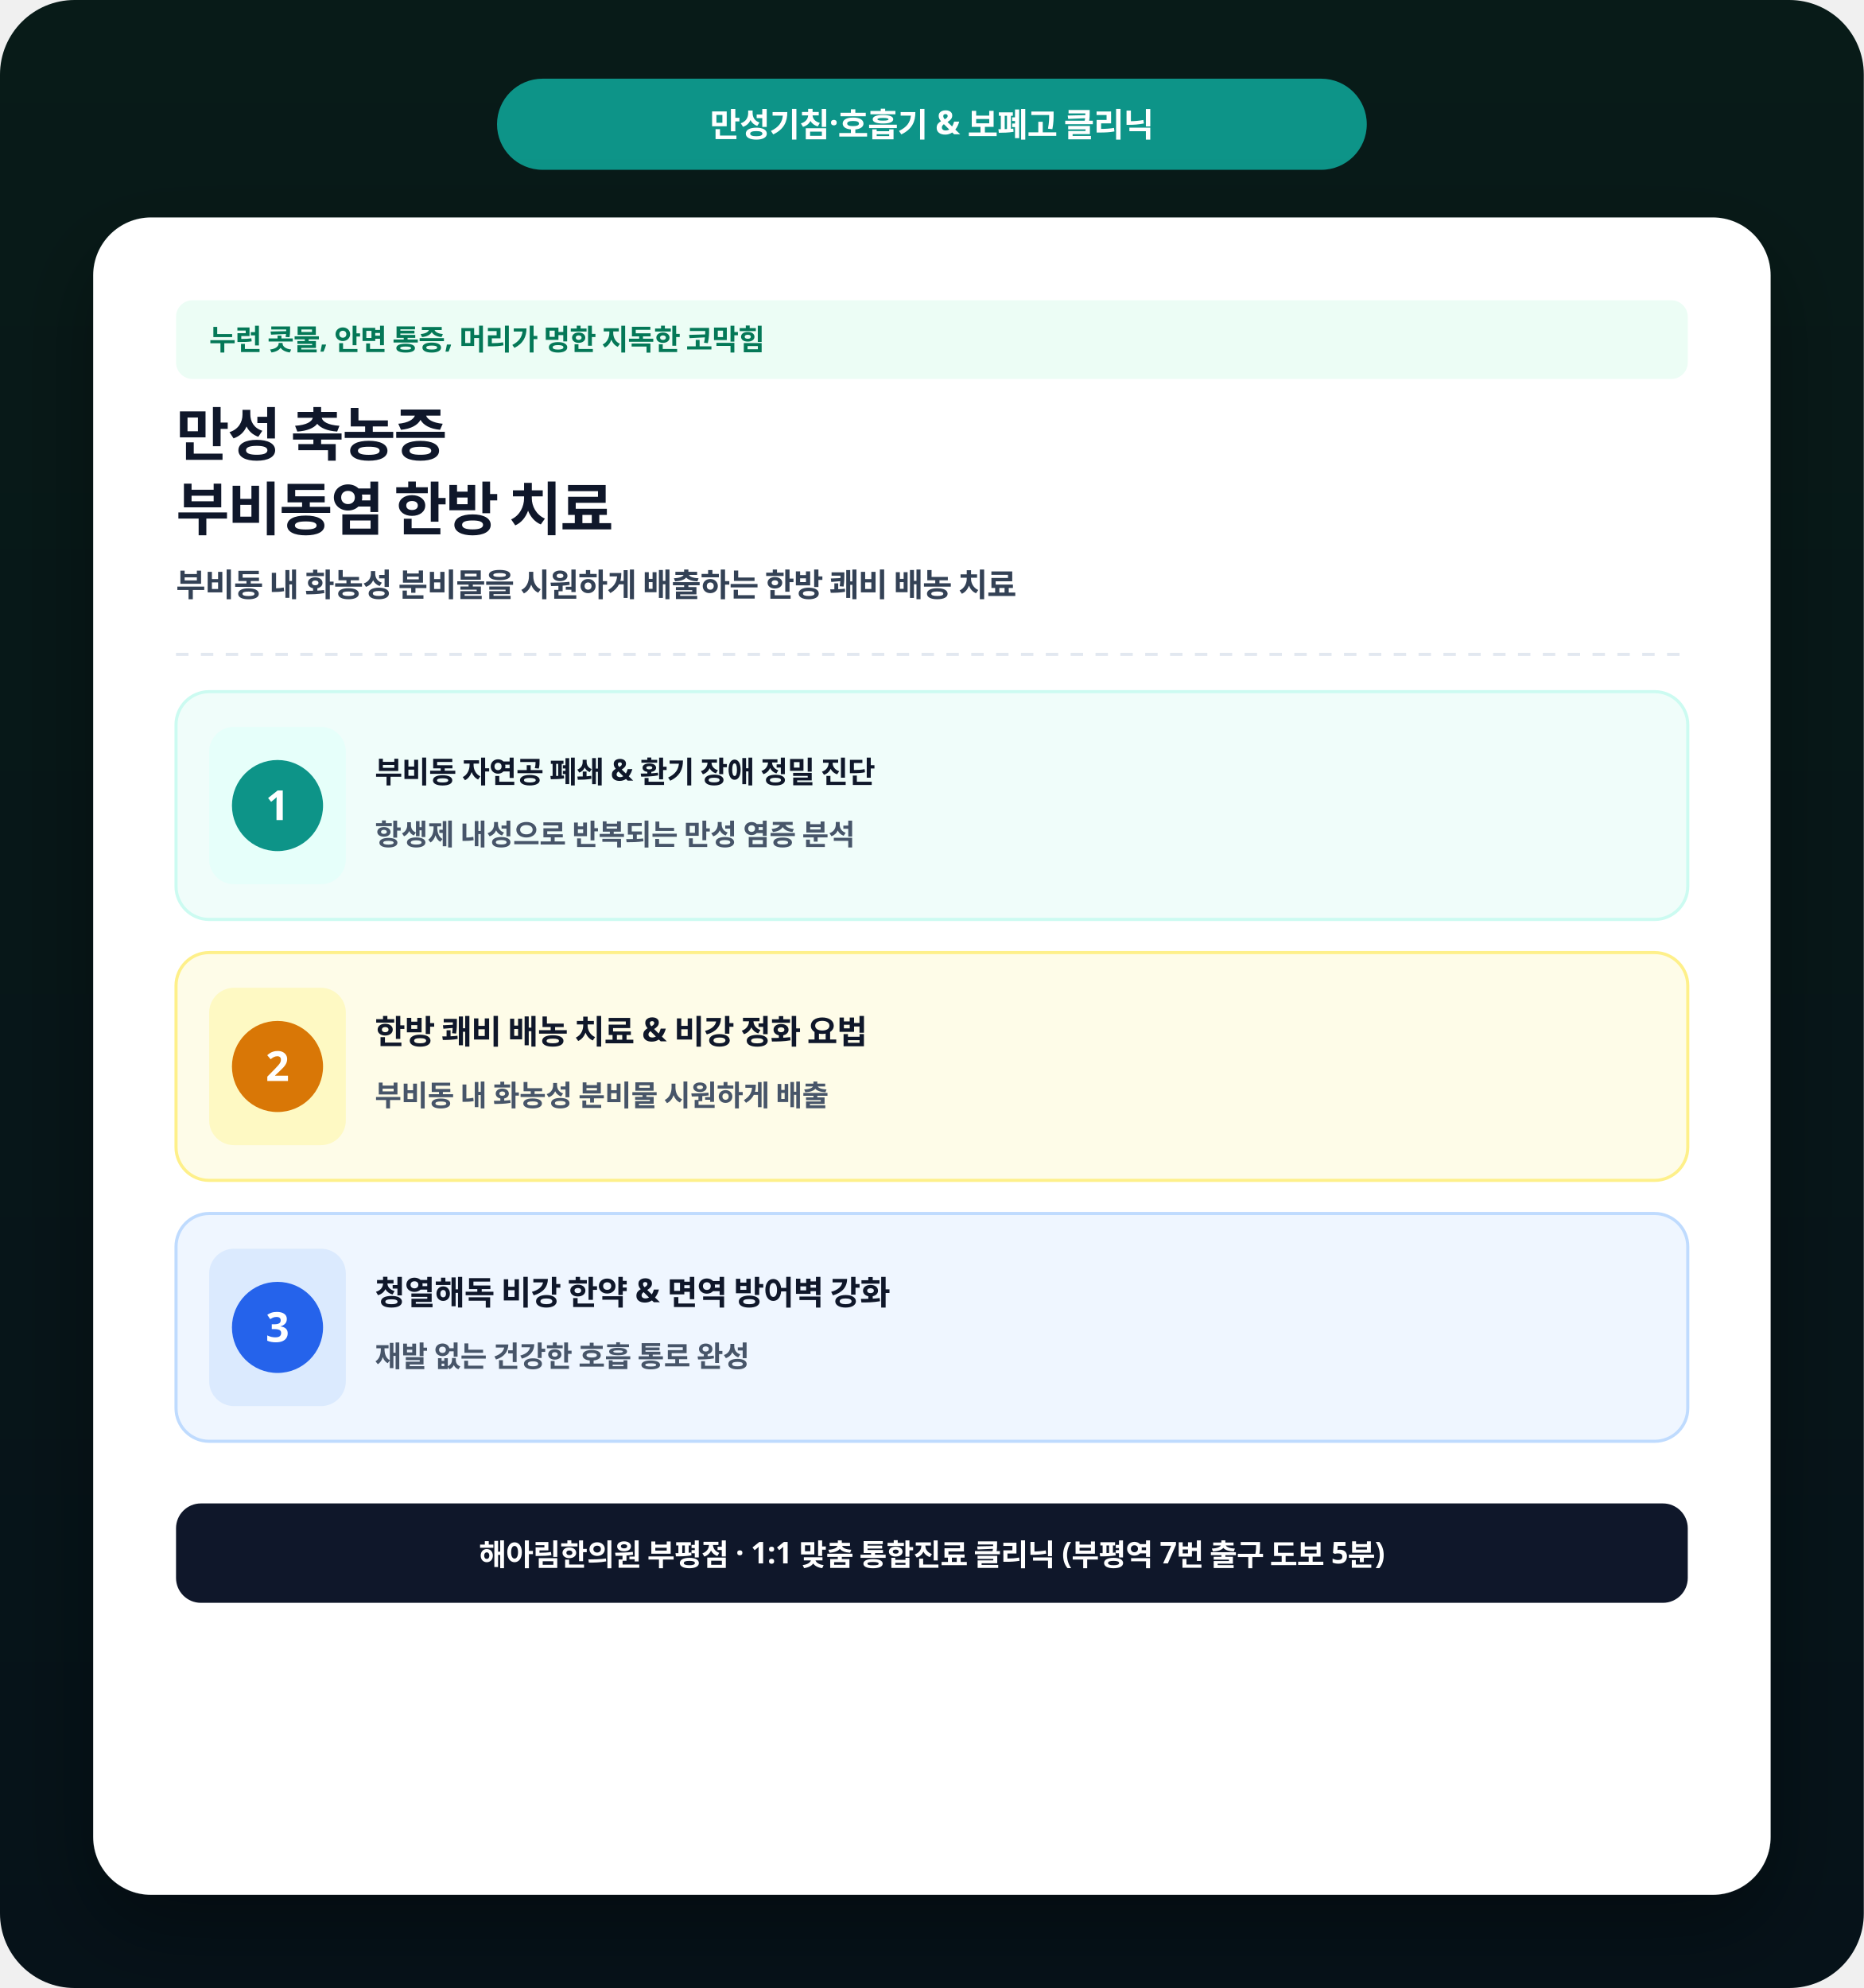
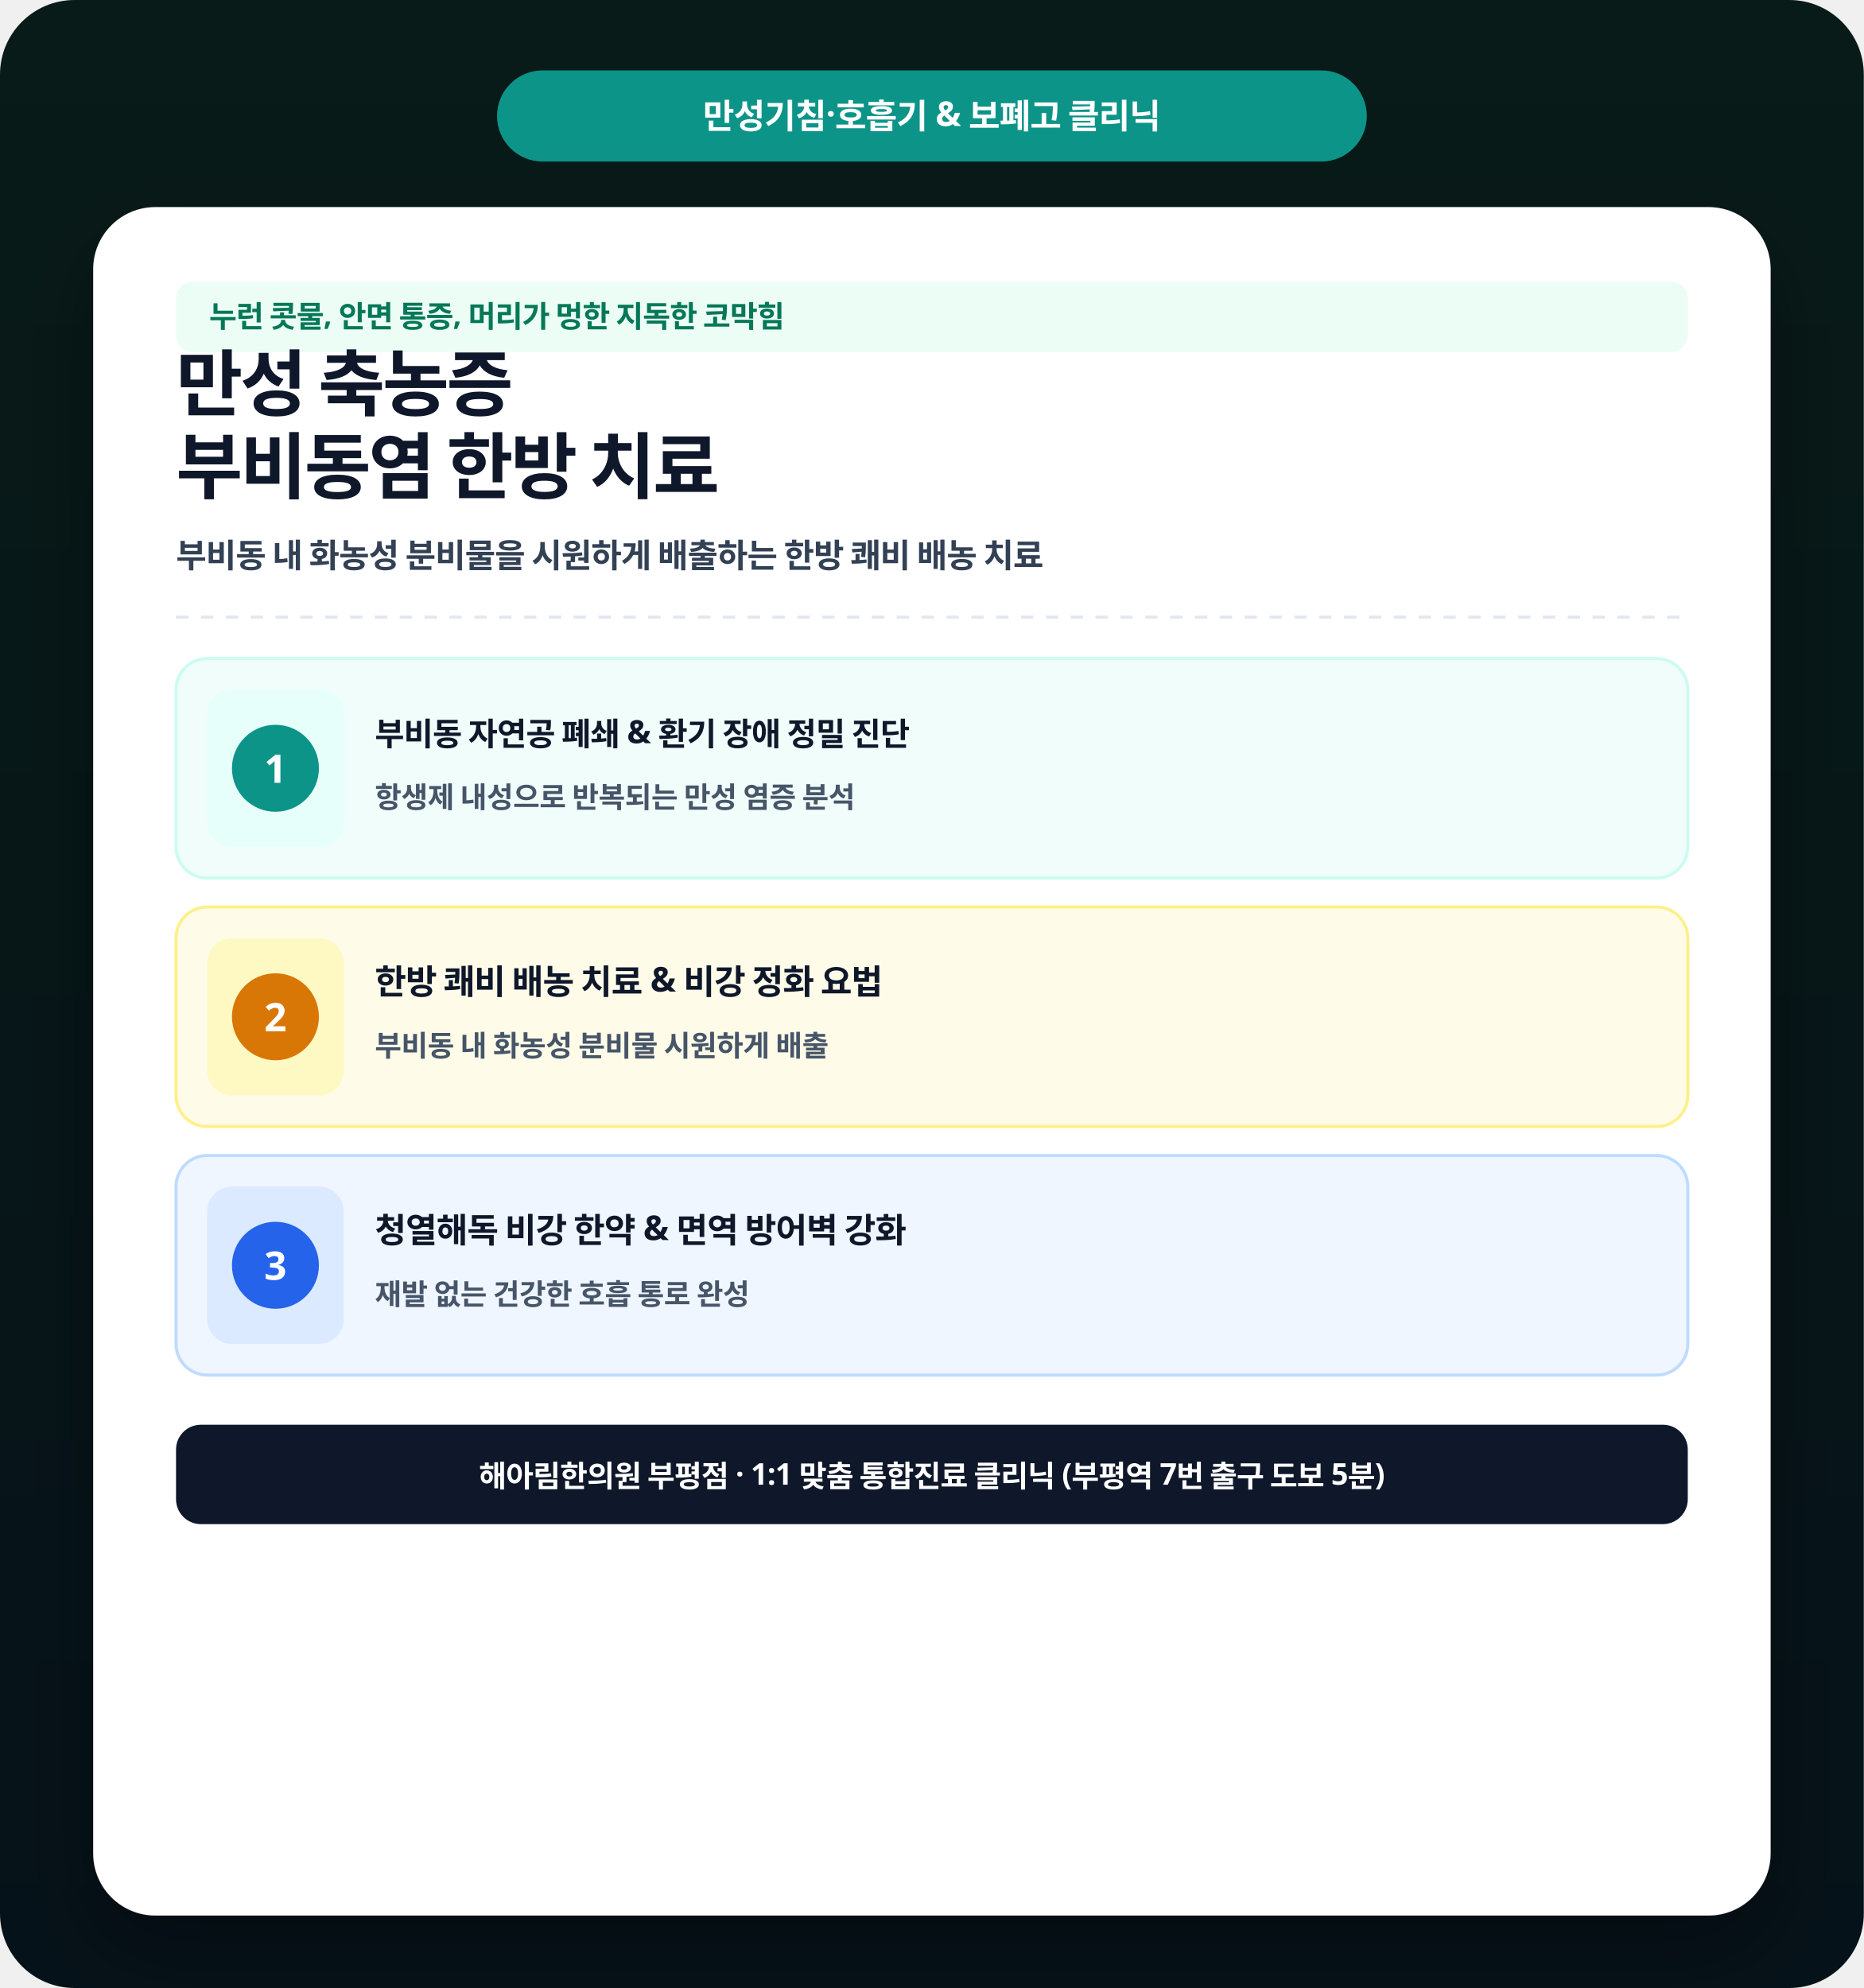
<svg xmlns="http://www.w3.org/2000/svg" width="900" height="960" viewBox="0 0 900 960">
  <defs>
    <linearGradient id="bgGrad" x1="0%" y1="0%" x2="0%" y2="100%">
      <stop offset="0%" stop-color="#081b18" />
      <stop offset="100%" stop-color="#061219" />
    </linearGradient>
    <filter id="cardShadow" x="-10%" y="-10%" width="120%" height="120%">
      <feDropShadow dx="0" dy="16" stdDeviation="20" flood-color="#000000" flood-opacity="0.35" />
    </filter>
  </defs>
  <rect x="0" y="0" width="900" height="960" rx="36" fill="url(#bgGrad)" />
-   <g transform="translate(450, 60)">
+   <g transform="translate(450, 56)">
    <rect x="-210" y="-22" width="420" height="44" rx="22" fill="#0d9488" />
-     <text x="0" y="6" font-size="16" font-weight="900" fill="#ffffff" text-anchor="middle" font-family="Pretendard, 'Malgun Gothic', sans-serif" letter-spacing="-0.02em">
+     <text x="0" y="6" font-size="16.5" font-weight="900" fill="#ffffff" text-anchor="middle" font-family="Pretendard, 'Malgun Gothic', sans-serif" letter-spacing="-0.02em">
      만성기침·호흡기 &amp; 보폐고 클리닉
    </text>
  </g>
  <g filter="url(#cardShadow)">
-     <rect x="45" y="105" width="810" height="810" rx="28" fill="#ffffff" />
+     <rect x="45" y="100" width="810" height="825" rx="30" fill="#ffffff" />
  </g>
-   <g transform="translate(85, 145)">
-     <rect x="0" y="0" width="730" height="38" rx="8" fill="#ecfdf5" />
-     <text x="16" y="24" font-size="14" font-weight="900" fill="#047857" font-family="Pretendard, 'Malgun Gothic', sans-serif" letter-spacing="-0.02em">
+   <g transform="translate(85, 136)">
+     <rect x="0" y="0" width="730" height="34" rx="8" fill="#ecfdf5" />
+     <text x="16" y="22" font-size="14.5" font-weight="900" fill="#047857" font-family="Pretendard, 'Malgun Gothic', sans-serif" letter-spacing="-0.02em">
      누런 콧물, 안면 통증, 머리가 멍한 지독한 코막힘
    </text>
  </g>
  <g>
-     <text x="85" y="220" font-size="28" font-weight="900" fill="#0f172a" font-family="Pretendard, 'Malgun Gothic', sans-serif" letter-spacing="-0.03em">만성 축농증</text>
-     <text x="85" y="256" font-size="28" font-weight="900" fill="#0f172a" font-family="Pretendard, 'Malgun Gothic', sans-serif" letter-spacing="-0.03em">부비동염 한방 치료</text>
+     <text x="85" y="198" font-size="35" font-weight="900" fill="#0f172a" font-family="Pretendard, 'Malgun Gothic', sans-serif" letter-spacing="-0.035em">만성 축농증</text>
+     <text x="85" y="238" font-size="35" font-weight="900" fill="#0f172a" font-family="Pretendard, 'Malgun Gothic', sans-serif" letter-spacing="-0.035em">부비동염 한방 치료</text>
  </g>
  <g>
-     <text x="85" y="288" font-size="15.5" font-weight="800" fill="#334155" font-family="Pretendard, 'Malgun Gothic', sans-serif" letter-spacing="-0.02em">
+     <text x="85" y="274" font-size="16" font-weight="800" fill="#334155" font-family="Pretendard, 'Malgun Gothic', sans-serif" letter-spacing="-0.02em">
      부비동 내 화농성 분비물을 시원하게 배출하는 한방 쾌비 배농 치료
    </text>
  </g>
-   <line x1="85" y1="316" x2="815" y2="316" stroke="#e2e8f0" stroke-width="1.5" stroke-dasharray="6,6" />
-   <g transform="translate(85, 334)">
-     <rect x="0" y="0" width="730" height="110" rx="16" fill="#f0fdfa" stroke="#ccfbf1" stroke-width="1.5" />
-     <rect x="16" y="17" width="66" height="76" rx="12" fill="#e6fffa" />
-     <circle cx="49" cy="55" r="22" fill="#0d9488" />
-     <text x="49" y="62" font-size="20" font-weight="900" fill="#ffffff" text-anchor="middle" font-family="Pretendard, 'Malgun Gothic', sans-serif">1</text>
-     <text x="96" y="44" font-size="14.5" font-weight="900" fill="#0f172a" font-family="Pretendard, 'Malgun Gothic', sans-serif" letter-spacing="-0.02em">
+   <line x1="85" y1="298" x2="815" y2="298" stroke="#e2e8f0" stroke-width="1.5" stroke-dasharray="6,6" />
+   <g transform="translate(85, 318)">
+     <rect x="0" y="0" width="730" height="106" rx="15" fill="#f0fdfa" stroke="#ccfbf1" stroke-width="1.5" />
+     <rect x="15" y="15" width="66" height="76" rx="12" fill="#e6fffa" />
+     <circle cx="48" cy="53" r="21" fill="#0d9488" />
+     <text x="48" y="60" font-size="19" font-weight="900" fill="#ffffff" text-anchor="middle" font-family="Pretendard, 'Malgun Gothic', sans-serif">1</text>
+     <text x="96" y="42" font-size="15.5" font-weight="900" fill="#0f172a" font-family="Pretendard, 'Malgun Gothic', sans-serif" letter-spacing="-0.02em">
      부비동 자연공 폐쇄 &amp; 환기 장애 정밀 진단
    </text>
-     <text x="96" y="74" font-size="14" font-weight="600" fill="#475569" font-family="Pretendard, 'Malgun Gothic', sans-serif" letter-spacing="-0.01em">
+     <text x="96" y="72" font-size="14" font-weight="600" fill="#475569" font-family="Pretendard, 'Malgun Gothic', sans-serif" letter-spacing="-0.01em">
      항생제 내성으로 반복되는 만성 염증 분석
    </text>
  </g>
-   <g transform="translate(85, 460)">
-     <rect x="0" y="0" width="730" height="110" rx="16" fill="#fefce8" stroke="#fef08a" stroke-width="1.5" />
-     <rect x="16" y="17" width="66" height="76" rx="12" fill="#fef9c3" />
-     <circle cx="49" cy="55" r="22" fill="#d97706" />
-     <text x="49" y="62" font-size="20" font-weight="900" fill="#ffffff" text-anchor="middle" font-family="Pretendard, 'Malgun Gothic', sans-serif">2</text>
-     <text x="96" y="44" font-size="16" font-weight="900" fill="#0f172a" font-family="Pretendard, 'Malgun Gothic', sans-serif" letter-spacing="-0.02em">
+   <g transform="translate(85, 438)">
+     <rect x="0" y="0" width="730" height="106" rx="15" fill="#fefce8" stroke="#fef08a" stroke-width="1.5" />
+     <rect x="15" y="15" width="66" height="76" rx="12" fill="#fef9c3" />
+     <circle cx="48" cy="53" r="21" fill="#d97706" />
+     <text x="48" y="60" font-size="19" font-weight="900" fill="#ffffff" text-anchor="middle" font-family="Pretendard, 'Malgun Gothic', sans-serif">2</text>
+     <text x="96" y="42" font-size="16.5" font-weight="900" fill="#0f172a" font-family="Pretendard, 'Malgun Gothic', sans-serif" letter-spacing="-0.02em">
      한방 쾌비 배농 치료 &amp; 비강 정화 요법
    </text>
-     <text x="96" y="74" font-size="14" font-weight="600" fill="#475569" font-family="Pretendard, 'Malgun Gothic', sans-serif" letter-spacing="-0.01em">
+     <text x="96" y="72" font-size="14" font-weight="600" fill="#475569" font-family="Pretendard, 'Malgun Gothic', sans-serif" letter-spacing="-0.01em">
      부비동 내 화농성 분비물 시원하게 배출
    </text>
  </g>
-   <g transform="translate(85, 586)">
-     <rect x="0" y="0" width="730" height="110" rx="16" fill="#eff6ff" stroke="#bfdbfe" stroke-width="1.5" />
-     <rect x="16" y="17" width="66" height="76" rx="12" fill="#dbeafe" />
-     <circle cx="49" cy="55" r="22" fill="#2563eb" />
-     <text x="49" y="62" font-size="20" font-weight="900" fill="#ffffff" text-anchor="middle" font-family="Pretendard, 'Malgun Gothic', sans-serif">3</text>
-     <text x="96" y="44" font-size="16" font-weight="900" fill="#0f172a" font-family="Pretendard, 'Malgun Gothic', sans-serif" letter-spacing="-0.02em">
+   <g transform="translate(85, 558)">
+     <rect x="0" y="0" width="730" height="106" rx="15" fill="#eff6ff" stroke="#bfdbfe" stroke-width="1.5" />
+     <rect x="15" y="15" width="66" height="76" rx="12" fill="#dbeafe" />
+     <circle cx="48" cy="53" r="21" fill="#2563eb" />
+     <text x="48" y="60" font-size="19" font-weight="900" fill="#ffffff" text-anchor="middle" font-family="Pretendard, 'Malgun Gothic', sans-serif">3</text>
+     <text x="96" y="42" font-size="16.5" font-weight="900" fill="#0f172a" font-family="Pretendard, 'Malgun Gothic', sans-serif" letter-spacing="-0.02em">
      청열해독 비강 한약 &amp; 면역 방어벽 강화
    </text>
-     <text x="96" y="74" font-size="14" font-weight="600" fill="#475569" font-family="Pretendard, 'Malgun Gothic', sans-serif" letter-spacing="-0.01em">
+     <text x="96" y="72" font-size="14" font-weight="600" fill="#475569" font-family="Pretendard, 'Malgun Gothic', sans-serif" letter-spacing="-0.01em">
      재발 없는 건강한 호흡 통로 완성
    </text>
  </g>
-   <g transform="translate(85, 726)">
+   <g transform="translate(85, 688)">
    <rect x="0" y="0" width="730" height="48" rx="12" fill="#0f172a" />
    <text x="365" y="30" font-size="14.5" font-weight="800" fill="#ffffff" text-anchor="middle" font-family="Pretendard, 'Malgun Gothic', sans-serif" letter-spacing="-0.02em">
      해아림한의원 부평점 · 1:1 맞춤 통합진료 클리닉 (부평역 7번 출구 도보 5분)
    </text>
  </g>
</svg>
